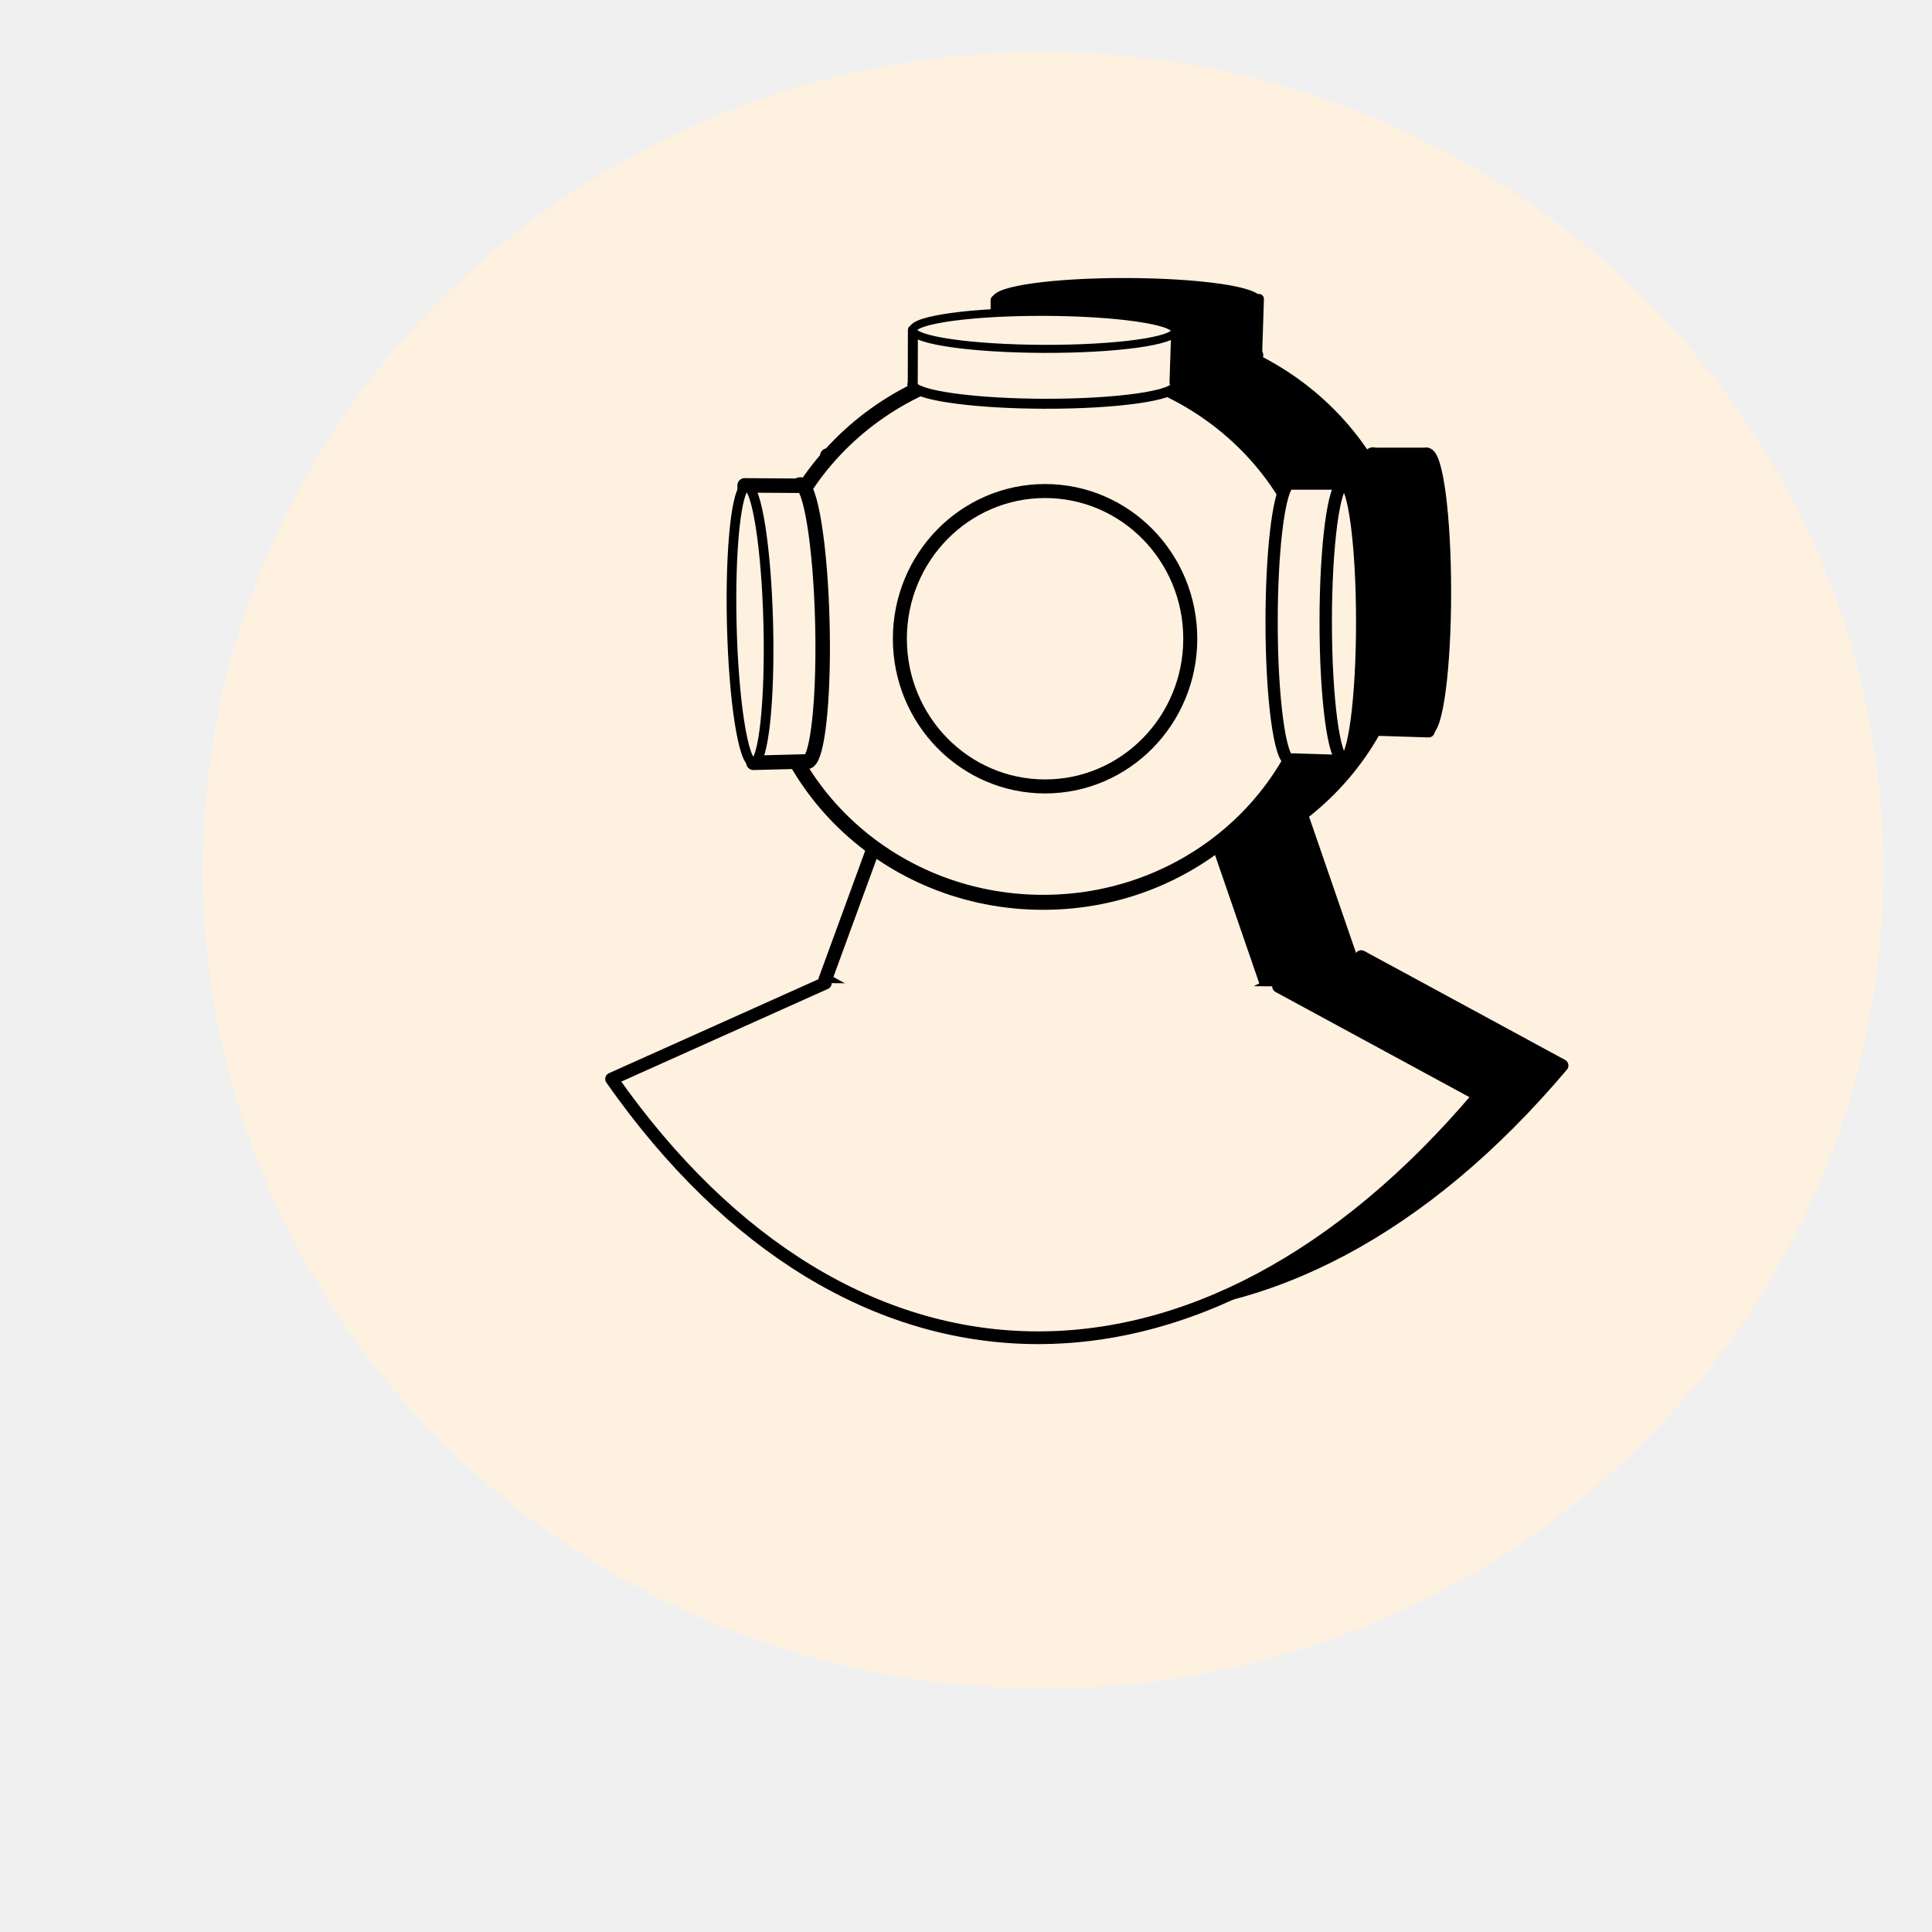
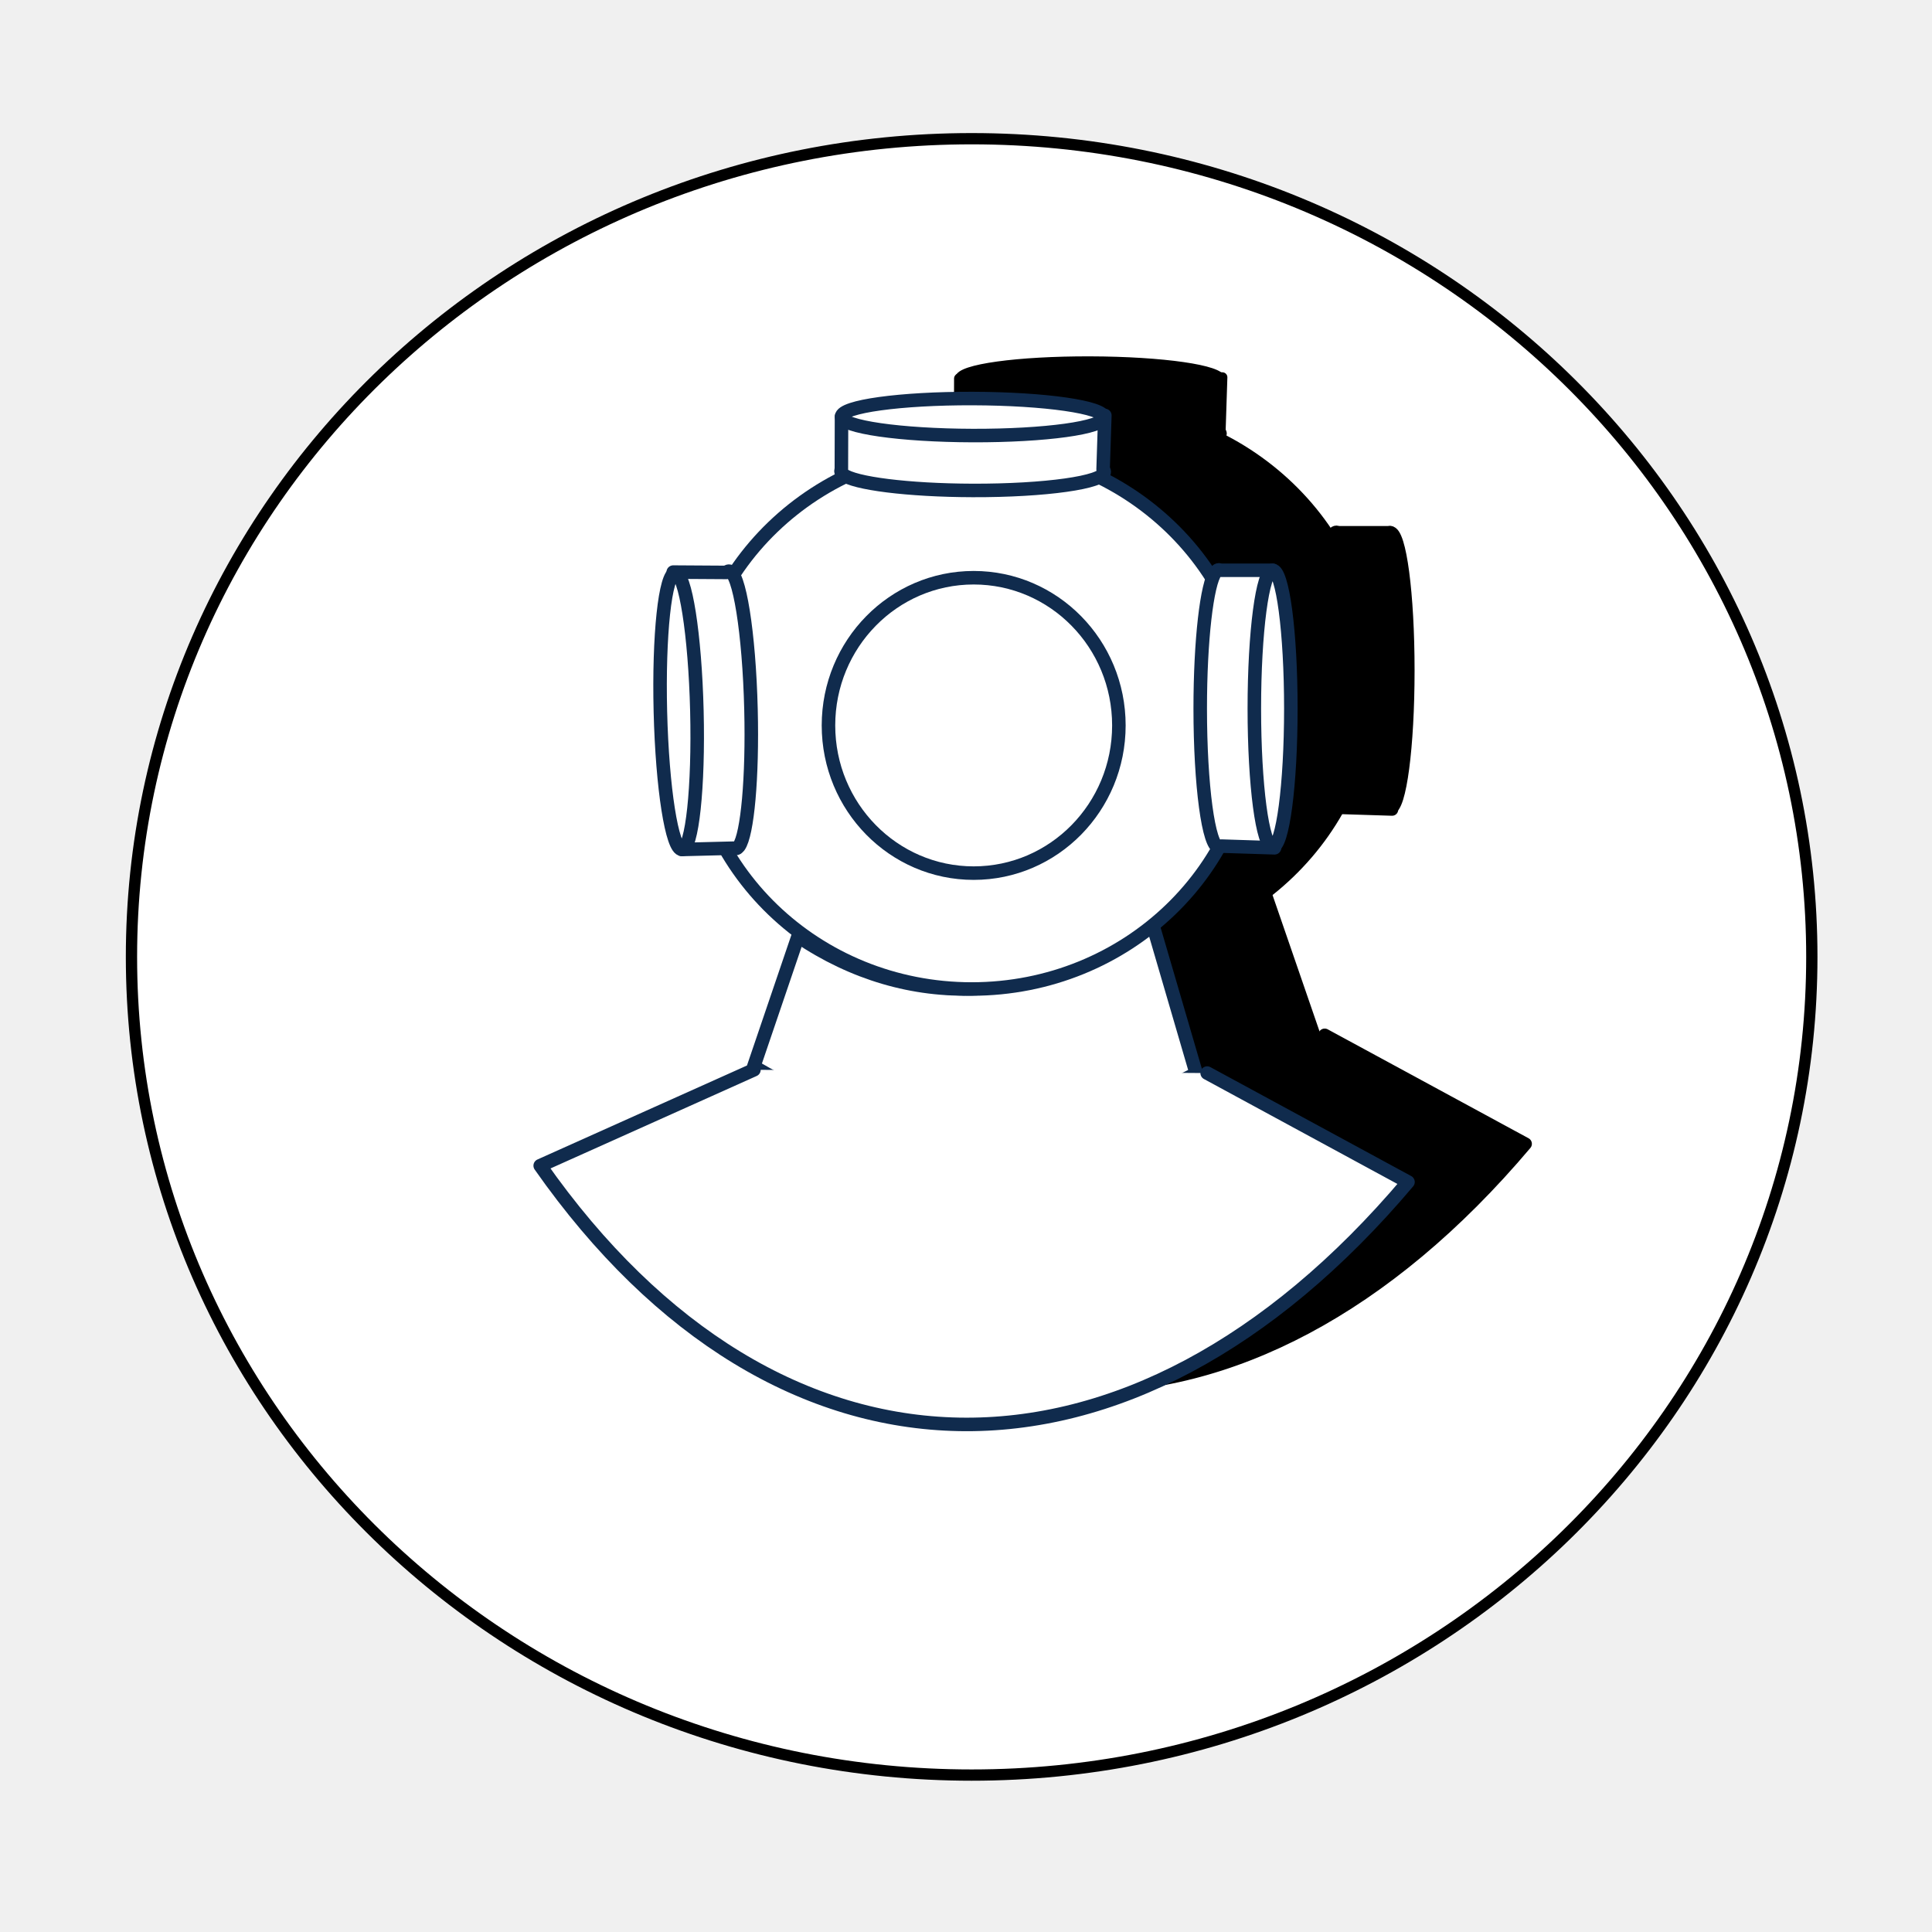
- <svg xmlns="http://www.w3.org/2000/svg" width="100%" height="100%" viewBox="0 0 120 120" version="1.1" xml:space="preserve" style="fill-rule:evenodd;clip-rule:evenodd;stroke-linecap:round;stroke-linejoin:round;stroke-miterlimit:1.5;">
-   <ellipse cx="64.785" cy="54.05" rx="52.185" ry="50.819" style="fill:#fff1e0;" />
-   <g>
-     <path d="M56.386,59.016l3.415,-9.335l20.599,-0.303l3.469,10.062c-9.427,4.901 -18.589,4.78 -27.483,-0.424Z" style="stroke:#000;stroke-width:0.84px;" />
-     <ellipse cx="69.923" cy="37.386" rx="17.462" ry="16.809" style="stroke:#000;stroke-width:0.93px;" />
+ <svg xmlns="http://www.w3.org/2000/svg" width="100%" height="100%" viewBox="0 0 120 120" version="1.1" xml:space="preserve" style="fill-rule:evenodd;clip-rule:evenodd;stroke-linejoin:round;stroke-miterlimit:2;">
+   <g transform="matrix(1,0,0,1,-4.43411,5.38429)">
+     <ellipse cx="64.785" cy="54.05" rx="52.185" ry="50.819" style="fill:white;stroke:black;stroke-width:0.7px;" />
+   </g>
+   <g transform="matrix(1,0,0,1,-2.27027,4.86486)">
+     <path d="M56.386,59.016L59.801,49.681L80.4,49.378L83.869,59.44C74.442,64.341 65.28,64.22 56.386,59.016Z" style="stroke:black;stroke-width:0.84px;stroke-linecap:round;stroke-miterlimit:1.5;" />
+     <ellipse cx="69.923" cy="37.386" rx="17.462" ry="16.809" style="stroke:black;stroke-width:0.93px;stroke-linecap:round;stroke-miterlimit:1.5;" />
    <g>
-       <path d="M85.185,28.186c0.031,-0.018 0.063,-0.027 0.094,-0.027c0.032,0 0.063,0.009 0.094,0.027l3.24,0l0.123,17.237l-3.301,-0.104c-0.051,0.05 -0.103,0.076 -0.156,0.076c-0.641,0 -1.161,-3.861 -1.161,-8.618c0,-4.241 0.413,-7.77 0.957,-8.486l0.11,-0.105Z" style="stroke:#000;stroke-width:0.76px;" />
-       <ellipse cx="88.613" cy="36.774" rx="1.134" ry="8.587" style="stroke:#000;stroke-width:0.77px;" />
+       <path d="M85.185,28.186C85.216,28.168 85.248,28.159 85.279,28.159C85.311,28.159 85.342,28.168 85.373,28.186L88.613,28.186L88.736,45.423L85.435,45.319C85.384,45.369 85.332,45.395 85.279,45.395C84.638,45.395 84.118,41.534 84.118,36.777C84.118,32.536 84.531,29.007 85.075,28.291L85.185,28.186Z" style="stroke:black;stroke-width:0.76px;stroke-linecap:round;stroke-miterlimit:1.5;" />
+       <ellipse cx="88.613" cy="36.774" rx="1.134" ry="8.587" style="stroke:black;stroke-width:0.77px;stroke-linecap:round;stroke-miterlimit:1.5;" />
    </g>
    <g>
-       <path d="M55.36,45.44c-0.03,0.019 -0.061,0.029 -0.093,0.03c-0.031,0.001 -0.063,-0.008 -0.094,-0.025l-3.239,0.082l-0.548,-17.228l3.303,0.02c0.049,-0.052 0.1,-0.079 0.153,-0.08c0.641,-0.017 1.256,3.831 1.374,8.586c0.104,4.239 -0.222,7.778 -0.748,8.507l-0.108,0.108Z" style="stroke:#000;stroke-width:0.9px;" />
-       <path d="M51.934,45.527c-0.626,0.016 -1.229,-3.818 -1.346,-8.556c-0.116,-4.738 0.297,-8.598 0.922,-8.614c0.626,-0.015 1.229,3.818 1.345,8.556c0.117,4.738 -0.296,8.598 -0.921,8.614Z" style="stroke:#000;stroke-width:0.6px;" />
+       <path d="M55.36,45.44C55.33,45.459 55.299,45.469 55.267,45.47C55.236,45.471 55.204,45.462 55.173,45.445L51.934,45.527L51.386,28.299L54.689,28.319C54.738,28.267 54.789,28.24 54.842,28.239C55.483,28.222 56.098,32.07 56.216,36.825C56.32,41.064 55.994,44.603 55.468,45.332L55.36,45.44Z" style="stroke:black;stroke-width:0.9px;stroke-linecap:round;stroke-miterlimit:1.5;" />
+       <path d="M51.934,45.527C51.308,45.543 50.705,41.709 50.588,36.971C50.472,32.233 50.885,28.373 51.51,28.357C52.136,28.342 52.739,32.175 52.855,36.913C52.972,41.651 52.559,45.511 51.934,45.527Z" style="stroke:black;stroke-width:0.6px;stroke-linecap:round;stroke-miterlimit:1.5;" />
    </g>
    <g>
-       <path d="M61.829,22.121c-0.017,-0.031 -0.026,-0.063 -0.026,-0.095c0,-0.032 0.009,-0.064 0.027,-0.095l0.009,-3.286l16.356,-0.076l-0.109,3.347c0.048,0.052 0.073,0.104 0.072,0.158c-0.001,0.65 -3.667,1.167 -8.181,1.154c-4.023,-0.012 -7.371,-0.441 -8.049,-0.995l-0.099,-0.112Z" style="stroke:#000;stroke-width:0.62px;" />
-       <path d="M61.839,18.645c0.002,-0.635 3.655,-1.14 8.152,-1.126c4.497,0.013 8.146,0.539 8.145,1.174c-0.002,0.634 -3.655,1.139 -8.152,1.126c-4.497,-0.014 -8.147,-0.54 -8.145,-1.174Z" style="stroke:#000;stroke-width:0.5px;" />
+       <path d="M61.829,22.121C61.812,22.09 61.803,22.058 61.803,22.026C61.803,21.994 61.812,21.962 61.83,21.931L61.839,18.645L78.195,18.569L78.086,21.916C78.134,21.968 78.159,22.02 78.158,22.074C78.157,22.724 74.491,23.241 69.977,23.228C65.954,23.216 62.606,22.787 61.928,22.233L61.829,22.121Z" style="stroke:black;stroke-width:0.62px;stroke-linecap:round;stroke-miterlimit:1.5;" />
+       <path d="M61.839,18.645C61.841,18.01 65.494,17.505 69.991,17.519C74.488,17.532 78.137,18.058 78.136,18.693C78.134,19.327 74.481,19.832 69.984,19.819C65.487,19.805 61.837,19.279 61.839,18.645Z" style="stroke:black;stroke-width:0.5px;stroke-linecap:round;stroke-miterlimit:1.5;" />
    </g>
-     <ellipse cx="70.048" cy="37.822" rx="9.019" ry="9.174" style="stroke:#000;stroke-width:0.87px;" />
-     <path d="M56.398,59.213l-13.275,5.953c14.765,21.064 36.645,21.447 53.9,1.015l-12.474,-6.765" style="stroke:#000;stroke-width:0.79px;" />
+     <ellipse cx="70.048" cy="37.822" rx="9.019" ry="9.174" style="stroke:black;stroke-width:0.87px;stroke-linecap:round;stroke-miterlimit:1.5;" />
+     <path d="M56.398,59.213L43.123,65.166C57.888,86.23 79.768,86.613 97.023,66.181L84.549,59.416" style="stroke:black;stroke-width:0.79px;stroke-linecap:round;stroke-miterlimit:1.5;" />
  </g>
  <g>
-     <path d="M51.249,60.867l3.416,-9.335l20.599,-0.304l3.469,10.063c-9.427,4.901 -18.589,4.779 -27.484,-0.424Z" style="fill:#fff1e0;stroke:#000;stroke-width:0.84px;" />
-     <ellipse cx="64.787" cy="39.236" rx="17.462" ry="16.809" style="fill:#fff1e0;stroke:#000;stroke-width:0.93px;" />
-     <g>
-       <path d="M80.049,30.037c0.031,-0.018 0.062,-0.028 0.094,-0.028c0.031,0 0.063,0.01 0.094,0.028l3.239,0l0.123,17.237l-3.3,-0.105c-0.051,0.051 -0.103,0.077 -0.156,0.077c-0.641,0 -1.161,-3.862 -1.161,-8.618c0,-4.241 0.413,-7.77 0.957,-8.486l0.11,-0.105Z" style="fill:#fff1e0;stroke:#000;stroke-width:0.76px;" />
-       <ellipse cx="83.477" cy="38.624" rx="1.134" ry="8.587" style="fill:#fff1e0;stroke:#000;stroke-width:0.77px;" />
+     <g transform="matrix(1,0,0,1,-4.43411,5.38429)">
+       <path d="M51.249,60.867L54.001,52.777C60.851,57.415 69.072,57.079 76.011,51.975L78.733,61.291C69.306,66.192 60.144,66.07 51.249,60.867Z" style="fill:white;stroke:rgb(16,43,77);stroke-width:0.84px;stroke-linecap:round;stroke-miterlimit:1.5;" />
    </g>
-     <g>
-       <path d="M50.224,47.291c-0.031,0.019 -0.062,0.029 -0.093,0.03c-0.032,0 -0.063,-0.008 -0.095,-0.025l-3.238,0.082l-0.548,-17.229l3.302,0.021c0.05,-0.052 0.101,-0.079 0.154,-0.081c0.641,-0.016 1.256,3.831 1.373,8.586c0.105,4.24 -0.222,7.778 -0.748,8.508l-0.107,0.108Z" style="fill:#fff1e0;stroke:#000;stroke-width:0.9px;" />
-       <path d="M46.797,47.377c-0.625,0.016 -1.228,-3.818 -1.345,-8.556c-0.117,-4.738 0.296,-8.597 0.922,-8.613c0.625,-0.016 1.228,3.818 1.345,8.556c0.117,4.738 -0.296,8.597 -0.922,8.613Z" style="fill:#fff1e0;stroke:#000;stroke-width:0.6px;" />
+     <g transform="matrix(1,0,0,1,-4.43411,5.38429)">
+       <ellipse cx="64.787" cy="39.236" rx="17.462" ry="16.809" style="fill:white;stroke:rgb(16,43,77);stroke-width:0.84px;stroke-linecap:round;stroke-miterlimit:1.5;" />
    </g>
-     <g>
-       <path d="M56.693,23.972c-0.018,-0.032 -0.026,-0.063 -0.026,-0.096c0,-0.031 0.009,-0.063 0.026,-0.094l0.009,-3.286l16.356,-0.077l-0.108,3.347c0.048,0.052 0.072,0.105 0.072,0.159c-0.002,0.65 -3.668,1.167 -8.181,1.153c-4.024,-0.012 -7.371,-0.441 -8.049,-0.994l-0.099,-0.112Z" style="fill:#fff1e0;stroke:#000;stroke-width:0.62px;" />
-       <path d="M56.703,20.495c0.002,-0.634 3.654,-1.139 8.151,-1.126c4.497,0.014 8.147,0.54 8.145,1.174c-0.002,0.635 -3.654,1.139 -8.151,1.126c-4.497,-0.013 -8.147,-0.539 -8.145,-1.174Z" style="fill:#fff1e0;stroke:#000;stroke-width:0.5px;" />
+     <g transform="matrix(1,0,0,1,-4.43411,5.38429)">
+       <path d="M80.049,30.037C80.08,30.019 80.111,30.009 80.143,30.009C80.174,30.009 80.206,30.019 80.237,30.037L83.476,30.037L83.599,47.274L80.299,47.169C80.248,47.22 80.196,47.246 80.143,47.246C79.502,47.246 78.982,43.384 78.982,38.628C78.982,34.387 79.395,30.858 79.939,30.142L80.049,30.037Z" style="fill:white;stroke:rgb(16,43,77);stroke-width:0.84px;stroke-linecap:round;stroke-miterlimit:1.5;" />
+       <ellipse cx="83.477" cy="38.624" rx="1.134" ry="8.587" style="fill:white;stroke:rgb(16,43,77);stroke-width:0.84px;stroke-linecap:round;stroke-miterlimit:1.5;" />
    </g>
-     <ellipse cx="64.911" cy="39.673" rx="9.019" ry="9.174" style="fill:#fff1e0;stroke:#000;stroke-width:0.87px;" />
-     <path d="M51.262,61.063l-13.275,5.954c14.765,21.064 36.645,21.447 53.9,1.015l-12.474,-6.766" style="fill:#fff1e0;stroke:#000;stroke-width:0.79px;" />
+     <g transform="matrix(1,0,0,1,-4.43411,5.38429)">
+       <path d="M50.224,47.291C50.193,47.31 50.162,47.32 50.131,47.321C50.099,47.321 50.068,47.313 50.036,47.296L46.798,47.378L46.25,30.149L49.552,30.17C49.602,30.118 49.653,30.091 49.706,30.089C50.347,30.073 50.962,33.92 51.079,38.675C51.184,42.915 50.857,46.453 50.331,47.183L50.224,47.291Z" style="fill:white;stroke:rgb(16,43,77);stroke-width:0.84px;stroke-linecap:round;stroke-miterlimit:1.5;" />
+       <path d="M46.797,47.377C46.172,47.393 45.569,43.559 45.452,38.821C45.335,34.083 45.748,30.224 46.374,30.208C46.999,30.192 47.602,34.026 47.719,38.764C47.836,43.502 47.423,47.361 46.797,47.377Z" style="fill:white;stroke:rgb(16,43,77);stroke-width:0.84px;stroke-linecap:round;stroke-miterlimit:1.5;" />
+     </g>
+     <g transform="matrix(1,0,0,1,-4.43411,5.38429)">
+       <path d="M56.693,23.972C56.675,23.94 56.667,23.909 56.667,23.876C56.667,23.845 56.676,23.813 56.693,23.782L56.702,20.496L73.058,20.419L72.95,23.766C72.998,23.818 73.022,23.871 73.022,23.925C73.02,24.575 69.354,25.092 64.841,25.078C60.817,25.066 57.47,24.637 56.792,24.084L56.693,23.972Z" style="fill:white;stroke:rgb(16,43,77);stroke-width:0.84px;stroke-linecap:round;stroke-miterlimit:1.5;" />
+       <path d="M56.703,20.495C56.705,19.861 60.357,19.356 64.854,19.369C69.351,19.383 73.001,19.909 72.999,20.543C72.997,21.178 69.345,21.682 64.848,21.669C60.351,21.656 56.701,21.13 56.703,20.495Z" style="fill:white;stroke:rgb(16,43,77);stroke-width:0.84px;stroke-linecap:round;stroke-miterlimit:1.5;" />
+     </g>
+     <g transform="matrix(1,0,0,1,-4.43411,5.38429)">
+       <ellipse cx="64.911" cy="39.673" rx="9.019" ry="9.174" style="fill:white;stroke:rgb(16,43,77);stroke-width:0.84px;stroke-linecap:round;stroke-miterlimit:1.5;" />
+     </g>
+     <g transform="matrix(1,0,0,1,-4.43411,5.38429)">
+       <path d="M51.262,61.063L37.987,67.017C52.752,88.081 74.632,88.464 91.887,68.032L79.413,61.266" style="fill:white;stroke:rgb(16,43,77);stroke-width:0.84px;stroke-linecap:round;stroke-miterlimit:1.5;" />
+     </g>
  </g>
</svg>
